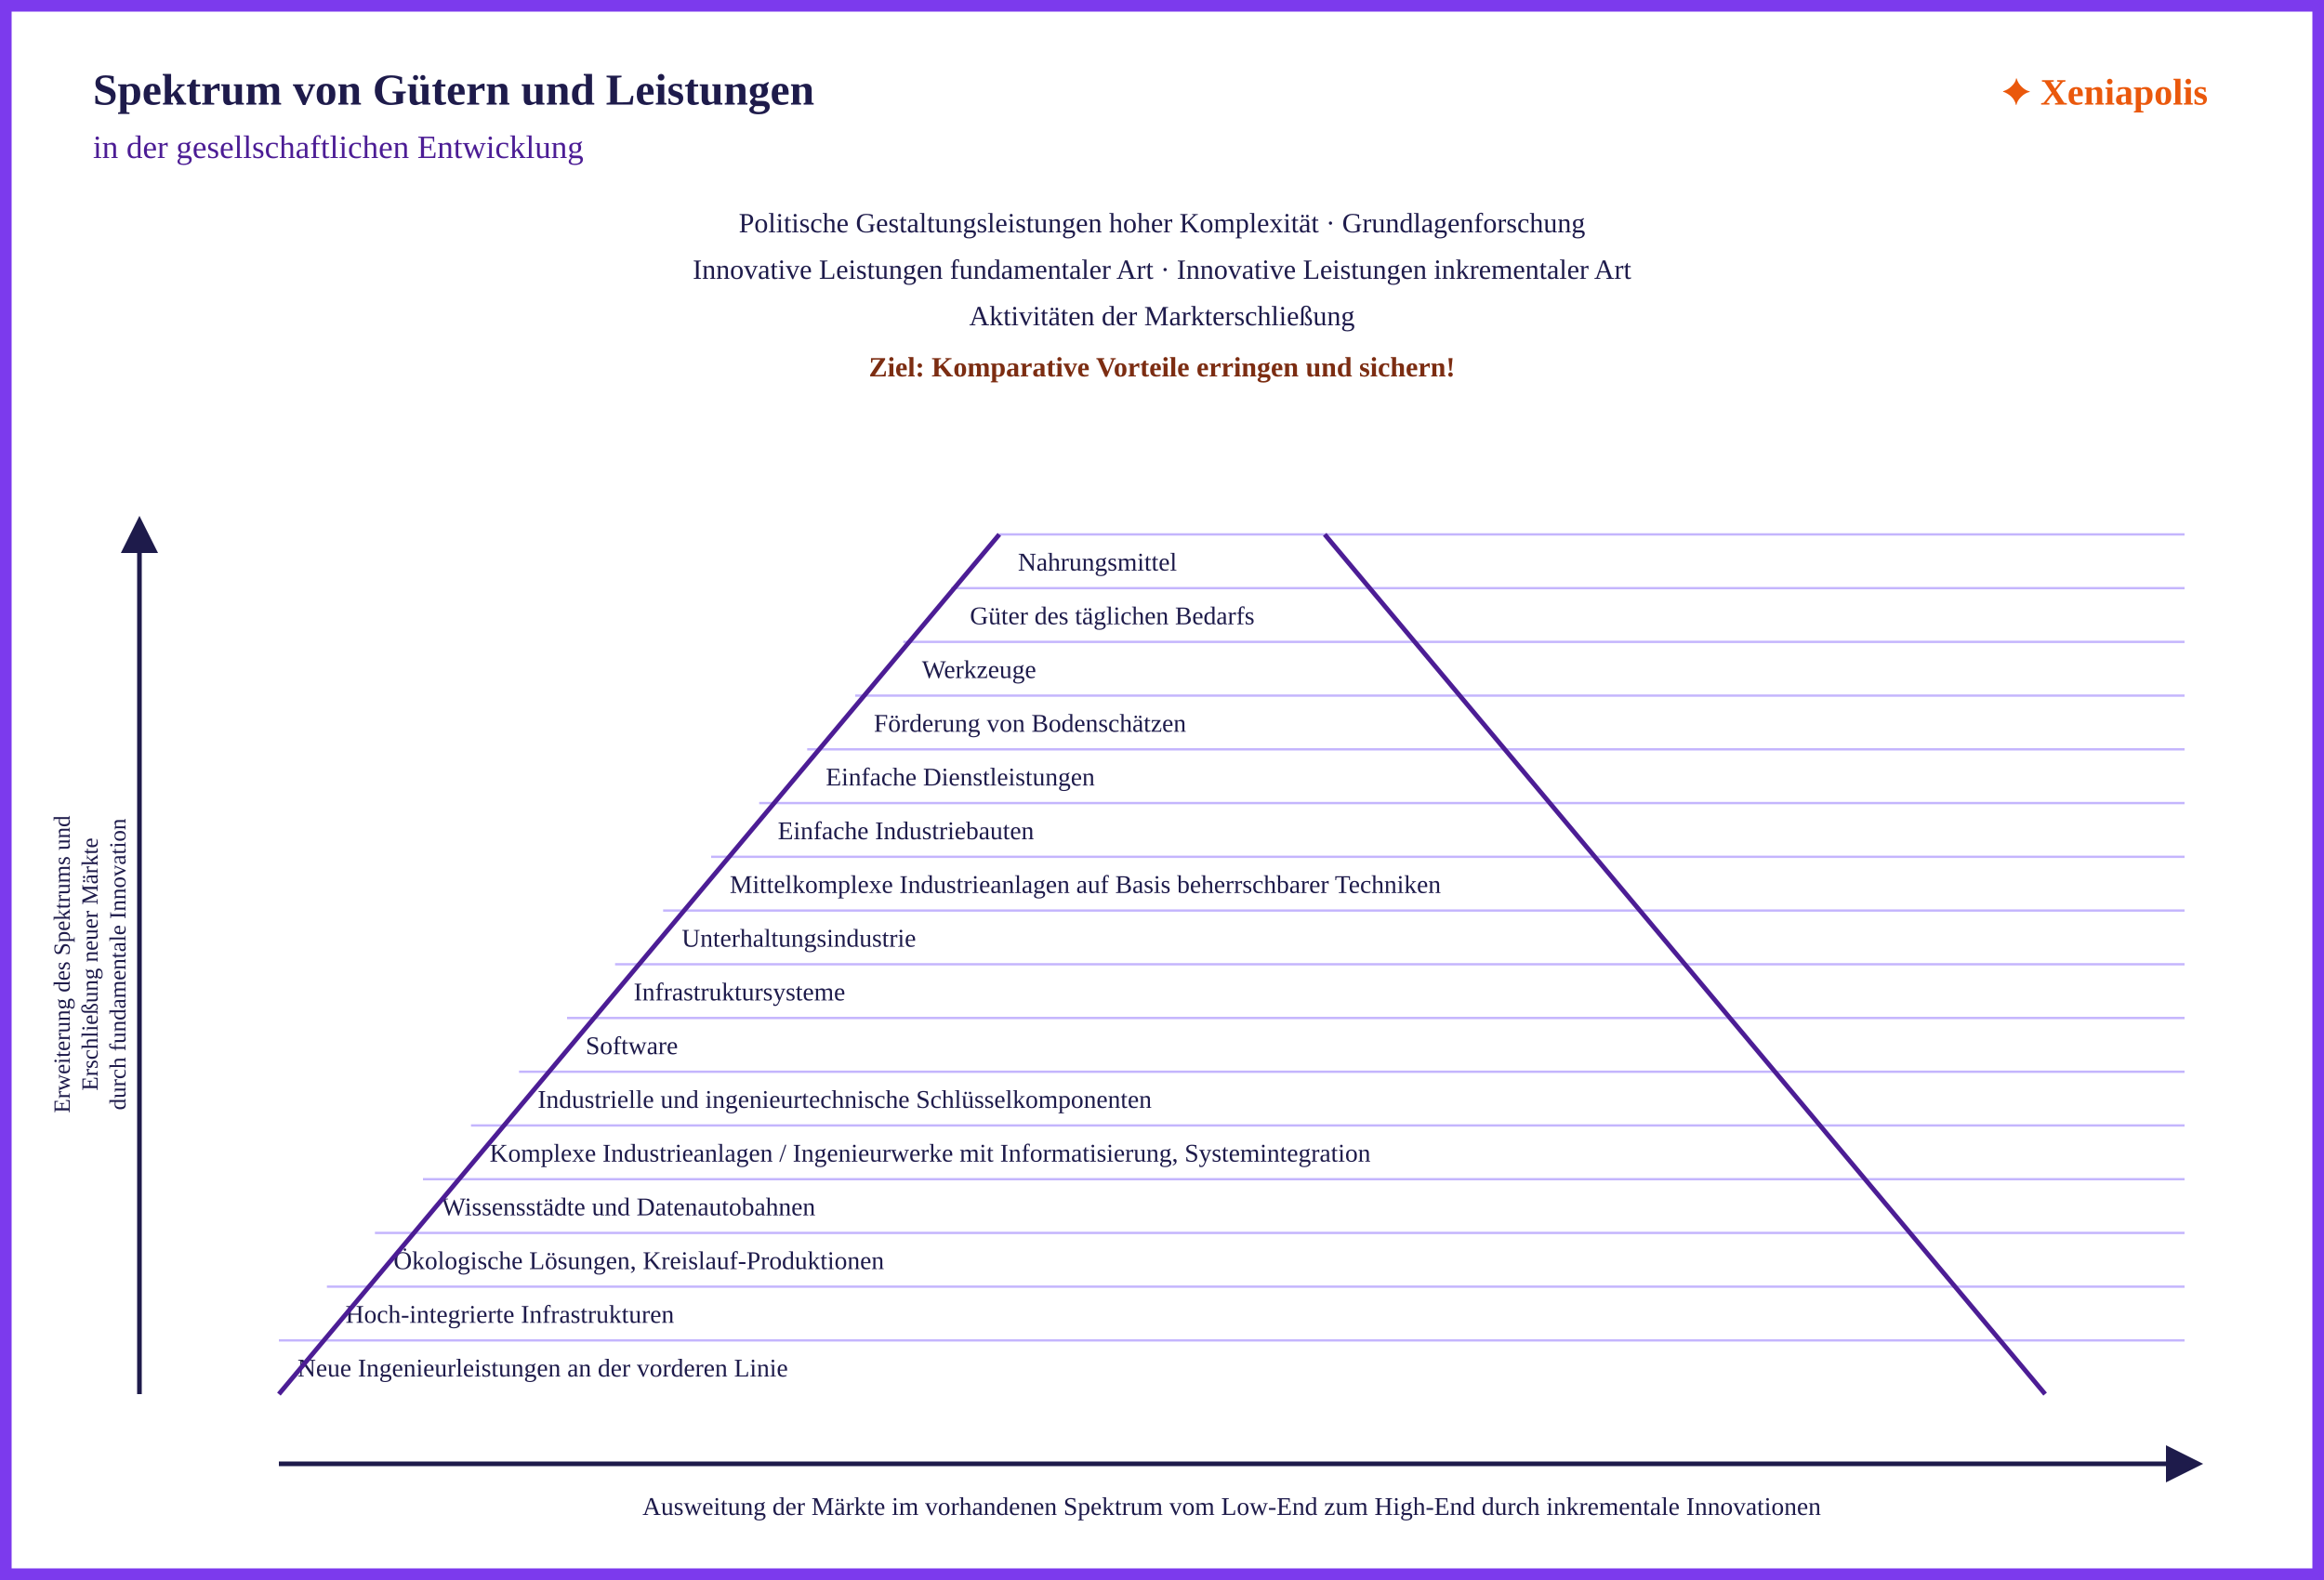
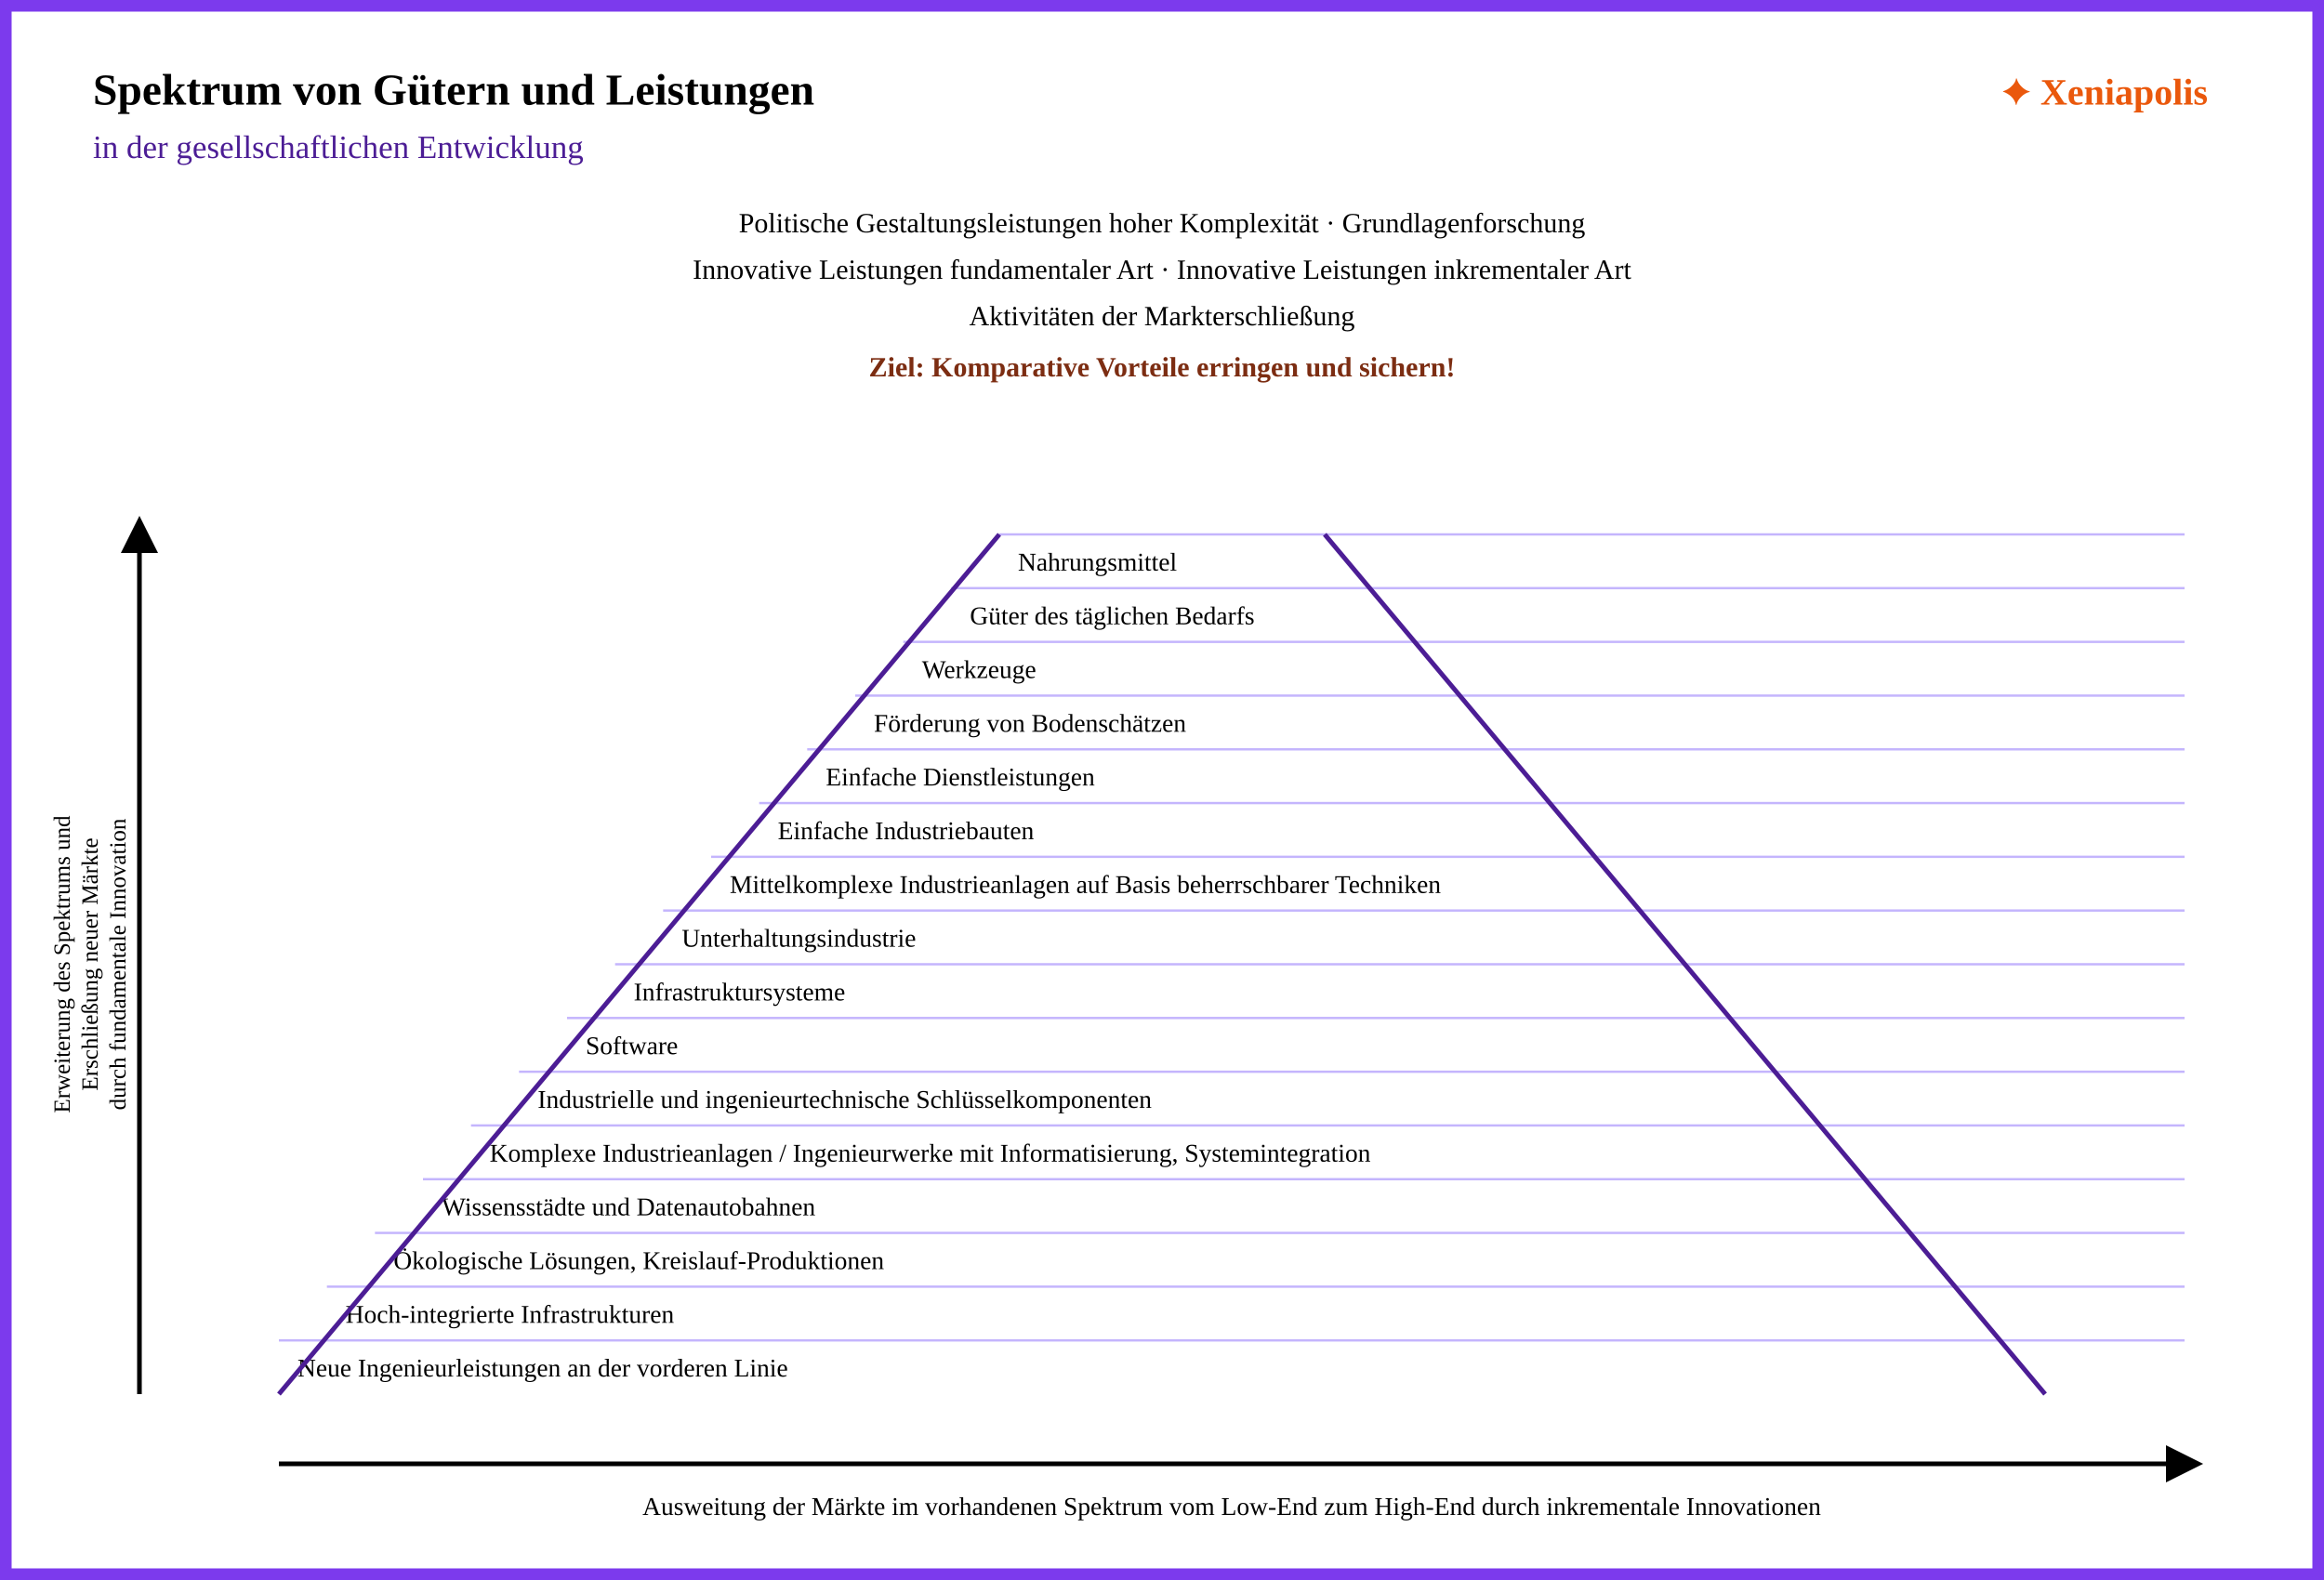
<svg xmlns="http://www.w3.org/2000/svg" width="1000" height="680" viewBox="0 0 1000 680" role="img" aria-labelledby="konstellationen-spektrum-title konstellationen-spektrum-desc">
-   <rect x="0" y="0" width="1000" height="680" fill="#ffffff" stroke="#7c3aed" stroke-width="10" />
-   <text x="40" y="45" font-size="19" font-weight="700" fill="#1e1b4b">Spektrum von Gütern und Leistungen</text>
-   <text x="40" y="68" font-size="14" fill="#4c1d95">in der gesellschaftlichen Entwicklung</text>
+   <rect x="0" y="0" width="1000" height="680" fill="var(--color-fd-card, #ffffff)" stroke="#7c3aed" stroke-width="10" />
+   <text x="40" y="45" font-size="19" font-weight="700" fill="currentColor">Spektrum von Gütern und Leistungen</text>
+   <text x="40" y="68" font-size="14" fill="var(--color-fd-primary, #4c1d95)">in der gesellschaftlichen Entwicklung</text>
  <text x="950" y="45" text-anchor="end" font-size="16" font-weight="700" fill="#ea580c">✦ Xeniapolis</text>
-   <text x="500" y="100" text-anchor="middle" font-size="12" fill="#1e1b4b">Politische Gestaltungsleistungen hoher Komplexität · Grundlagenforschung</text>
-   <text x="500" y="120" text-anchor="middle" font-size="12" fill="#1e1b4b">Innovative Leistungen fundamentaler Art · Innovative Leistungen inkrementaler Art</text>
-   <text x="500" y="140" text-anchor="middle" font-size="12" fill="#1e1b4b">Aktivitäten der Markterschließung</text>
-   <text x="500" y="162" text-anchor="middle" font-size="12" font-weight="700" fill="#7c2d12">Ziel: Komparative Vorteile erringen und sichern!</text>
+   <text x="500" y="100" text-anchor="middle" font-size="12" fill="currentColor">Politische Gestaltungsleistungen hoher Komplexität · Grundlagenforschung</text>
+   <text x="500" y="120" text-anchor="middle" font-size="12" fill="currentColor">Innovative Leistungen fundamentaler Art · Innovative Leistungen inkrementaler Art</text>
+   <text x="500" y="140" text-anchor="middle" font-size="12" fill="currentColor">Aktivitäten der Markterschließung</text>
+   <text x="500" y="162" text-anchor="middle" font-size="12" font-weight="700" fill="var(--color-fd-primary, #7c2d12)">Ziel: Komparative Vorteile erringen und sichern!</text>
  <line x1="430" y1="230" x2="940" y2="230" stroke="#c4b5fd" stroke-width="1" />
-   <text x="438" y="245.562" font-size="11" fill="#1e1b4b">Nahrungsmittel</text>
+   <text x="438" y="245.562" font-size="11" fill="currentColor">Nahrungsmittel</text>
  <line x1="409.333" y1="253.125" x2="940" y2="253.125" stroke="#c4b5fd" stroke-width="1" />
-   <text x="417.333" y="268.688" font-size="11" fill="#1e1b4b">Güter des täglichen Bedarfs</text>
+   <text x="417.333" y="268.688" font-size="11" fill="currentColor">Güter des täglichen Bedarfs</text>
  <line x1="388.667" y1="276.25" x2="940" y2="276.25" stroke="#c4b5fd" stroke-width="1" />
-   <text x="396.667" y="291.812" font-size="11" fill="#1e1b4b">Werkzeuge</text>
+   <text x="396.667" y="291.812" font-size="11" fill="currentColor">Werkzeuge</text>
  <line x1="368" y1="299.375" x2="940" y2="299.375" stroke="#c4b5fd" stroke-width="1" />
-   <text x="376" y="314.938" font-size="11" fill="#1e1b4b">Förderung von Bodenschätzen</text>
+   <text x="376" y="314.938" font-size="11" fill="currentColor">Förderung von Bodenschätzen</text>
  <line x1="347.333" y1="322.5" x2="940" y2="322.5" stroke="#c4b5fd" stroke-width="1" />
-   <text x="355.333" y="338.062" font-size="11" fill="#1e1b4b">Einfache Dienstleistungen</text>
+   <text x="355.333" y="338.062" font-size="11" fill="currentColor">Einfache Dienstleistungen</text>
  <line x1="326.667" y1="345.625" x2="940" y2="345.625" stroke="#c4b5fd" stroke-width="1" />
-   <text x="334.667" y="361.188" font-size="11" fill="#1e1b4b">Einfache Industriebauten</text>
+   <text x="334.667" y="361.188" font-size="11" fill="currentColor">Einfache Industriebauten</text>
  <line x1="306" y1="368.75" x2="940" y2="368.75" stroke="#c4b5fd" stroke-width="1" />
-   <text x="314" y="384.312" font-size="11" fill="#1e1b4b">Mittelkomplexe Industrieanlagen auf Basis beherrschbarer Techniken</text>
+   <text x="314" y="384.312" font-size="11" fill="currentColor">Mittelkomplexe Industrieanlagen auf Basis beherrschbarer Techniken</text>
  <line x1="285.333" y1="391.875" x2="940" y2="391.875" stroke="#c4b5fd" stroke-width="1" />
-   <text x="293.333" y="407.438" font-size="11" fill="#1e1b4b">Unterhaltungsindustrie</text>
+   <text x="293.333" y="407.438" font-size="11" fill="currentColor">Unterhaltungsindustrie</text>
  <line x1="264.667" y1="415" x2="940" y2="415" stroke="#c4b5fd" stroke-width="1" />
-   <text x="272.667" y="430.562" font-size="11" fill="#1e1b4b">Infrastruktursysteme</text>
+   <text x="272.667" y="430.562" font-size="11" fill="currentColor">Infrastruktursysteme</text>
  <line x1="244" y1="438.125" x2="940" y2="438.125" stroke="#c4b5fd" stroke-width="1" />
-   <text x="252" y="453.688" font-size="11" fill="#1e1b4b">Software</text>
+   <text x="252" y="453.688" font-size="11" fill="currentColor">Software</text>
  <line x1="223.333" y1="461.25" x2="940" y2="461.25" stroke="#c4b5fd" stroke-width="1" />
-   <text x="231.333" y="476.812" font-size="11" fill="#1e1b4b">Industrielle und ingenieurtechnische Schlüsselkomponenten</text>
+   <text x="231.333" y="476.812" font-size="11" fill="currentColor">Industrielle und ingenieurtechnische Schlüsselkomponenten</text>
  <line x1="202.667" y1="484.375" x2="940" y2="484.375" stroke="#c4b5fd" stroke-width="1" />
-   <text x="210.667" y="499.938" font-size="11" fill="#1e1b4b">Komplexe Industrieanlagen / Ingenieurwerke mit Informatisierung, Systemintegration</text>
+   <text x="210.667" y="499.938" font-size="11" fill="currentColor">Komplexe Industrieanlagen / Ingenieurwerke mit Informatisierung, Systemintegration</text>
  <line x1="182" y1="507.5" x2="940" y2="507.5" stroke="#c4b5fd" stroke-width="1" />
-   <text x="190" y="523.062" font-size="11" fill="#1e1b4b">Wissensstädte und Datenautobahnen</text>
+   <text x="190" y="523.062" font-size="11" fill="currentColor">Wissensstädte und Datenautobahnen</text>
  <line x1="161.333" y1="530.625" x2="940" y2="530.625" stroke="#c4b5fd" stroke-width="1" />
-   <text x="169.333" y="546.188" font-size="11" fill="#1e1b4b">Ökologische Lösungen, Kreislauf-Produktionen</text>
+   <text x="169.333" y="546.188" font-size="11" fill="currentColor">Ökologische Lösungen, Kreislauf-Produktionen</text>
  <line x1="140.667" y1="553.75" x2="940" y2="553.75" stroke="#c4b5fd" stroke-width="1" />
-   <text x="148.667" y="569.312" font-size="11" fill="#1e1b4b">Hoch-integrierte Infrastrukturen</text>
+   <text x="148.667" y="569.312" font-size="11" fill="currentColor">Hoch-integrierte Infrastrukturen</text>
  <line x1="120" y1="576.875" x2="940" y2="576.875" stroke="#c4b5fd" stroke-width="1" />
-   <text x="128" y="592.438" font-size="11" fill="#1e1b4b">Neue Ingenieurleistungen an der vorderen Linie</text>
-   <line x1="430" y1="230" x2="120" y2="600" stroke="#4c1d95" stroke-width="2" />
-   <line x1="570" y1="230" x2="880" y2="600" stroke="#4c1d95" stroke-width="2" fill="none" />
+   <text x="128" y="592.438" font-size="11" fill="currentColor">Neue Ingenieurleistungen an der vorderen Linie</text>
+   <line x1="430" y1="230" x2="120" y2="600" stroke="var(--color-fd-primary, #4c1d95)" stroke-width="2" />
+   <line x1="570" y1="230" x2="880" y2="600" stroke="var(--color-fd-primary, #4c1d95)" stroke-width="2" fill="none" />
  <g>
-     <line x1="60" y1="600" x2="60" y2="230" stroke="#1e1b4b" stroke-width="2" marker-end="url(#arrow)" />
-     <text x="30" y="415" font-size="10" fill="#1e1b4b" text-anchor="middle" transform="rotate(-90 30 415)">Erweiterung des Spektrums und</text>
-     <text x="42" y="415" font-size="10" fill="#1e1b4b" text-anchor="middle" transform="rotate(-90 42 415)">Erschließung neuer Märkte</text>
-     <text x="54" y="415" font-size="10" fill="#1e1b4b" text-anchor="middle" transform="rotate(-90 54 415)">durch fundamentale Innovation</text>
+     <line x1="60" y1="600" x2="60" y2="230" stroke="currentColor" stroke-width="2" marker-end="url(#arrow)" />
+     <text x="30" y="415" font-size="10" fill="currentColor" text-anchor="middle" transform="rotate(-90 30 415)">Erweiterung des Spektrums und</text>
+     <text x="42" y="415" font-size="10" fill="currentColor" text-anchor="middle" transform="rotate(-90 42 415)">Erschließung neuer Märkte</text>
+     <text x="54" y="415" font-size="10" fill="currentColor" text-anchor="middle" transform="rotate(-90 54 415)">durch fundamentale Innovation</text>
  </g>
  <g>
-     <line x1="120" y1="630" x2="940" y2="630" stroke="#1e1b4b" stroke-width="2" marker-end="url(#arrow)" />
-     <text x="530" y="652" text-anchor="middle" font-size="11" fill="#1e1b4b">Ausweitung der Märkte im vorhandenen Spektrum vom Low-End zum High-End durch inkrementale Innovationen</text>
+     <line x1="120" y1="630" x2="940" y2="630" stroke="currentColor" stroke-width="2" marker-end="url(#arrow)" />
+     <text x="530" y="652" text-anchor="middle" font-size="11" fill="currentColor">Ausweitung der Märkte im vorhandenen Spektrum vom Low-End zum High-End durch inkrementale Innovationen</text>
  </g>
  <defs>
    <marker id="arrow" markerWidth="8" markerHeight="8" refX="4" refY="4" orient="auto">
-       <path d="M0,0 L8,4 L0,8 Z" fill="#1e1b4b" />
+       <path d="M0,0 L8,4 L0,8 Z" fill="currentColor" />
    </marker>
  </defs>
</svg>
